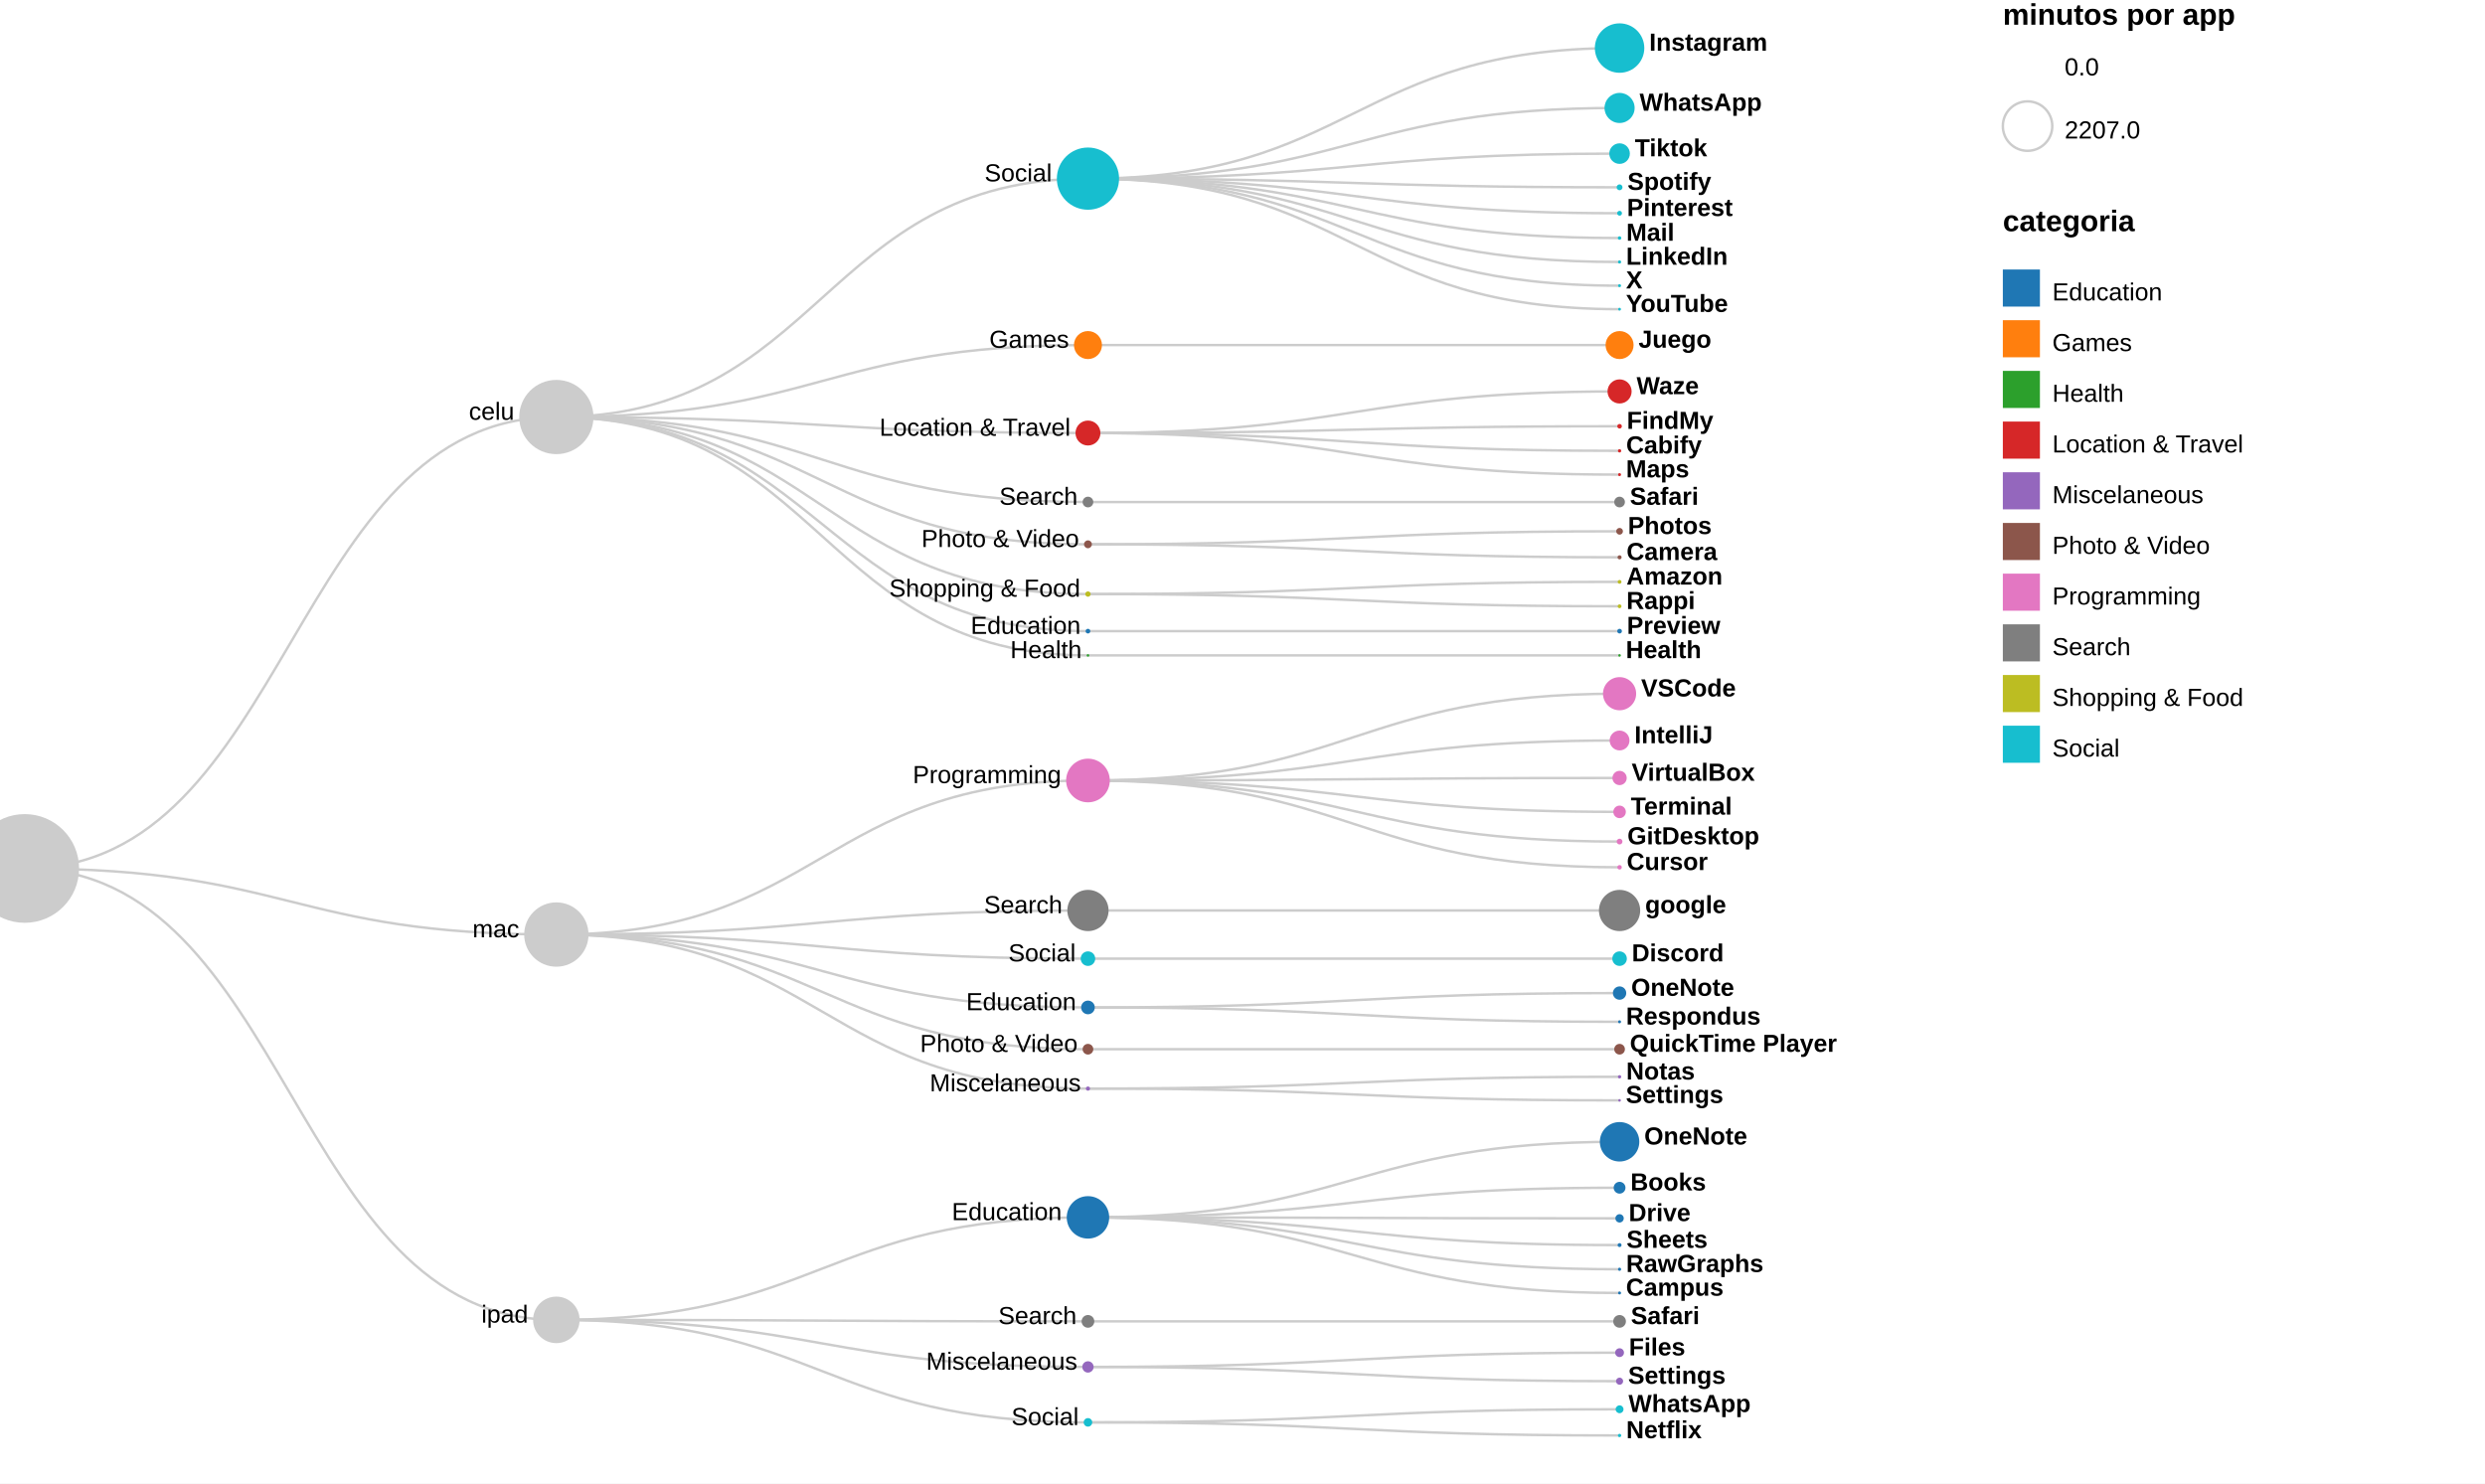
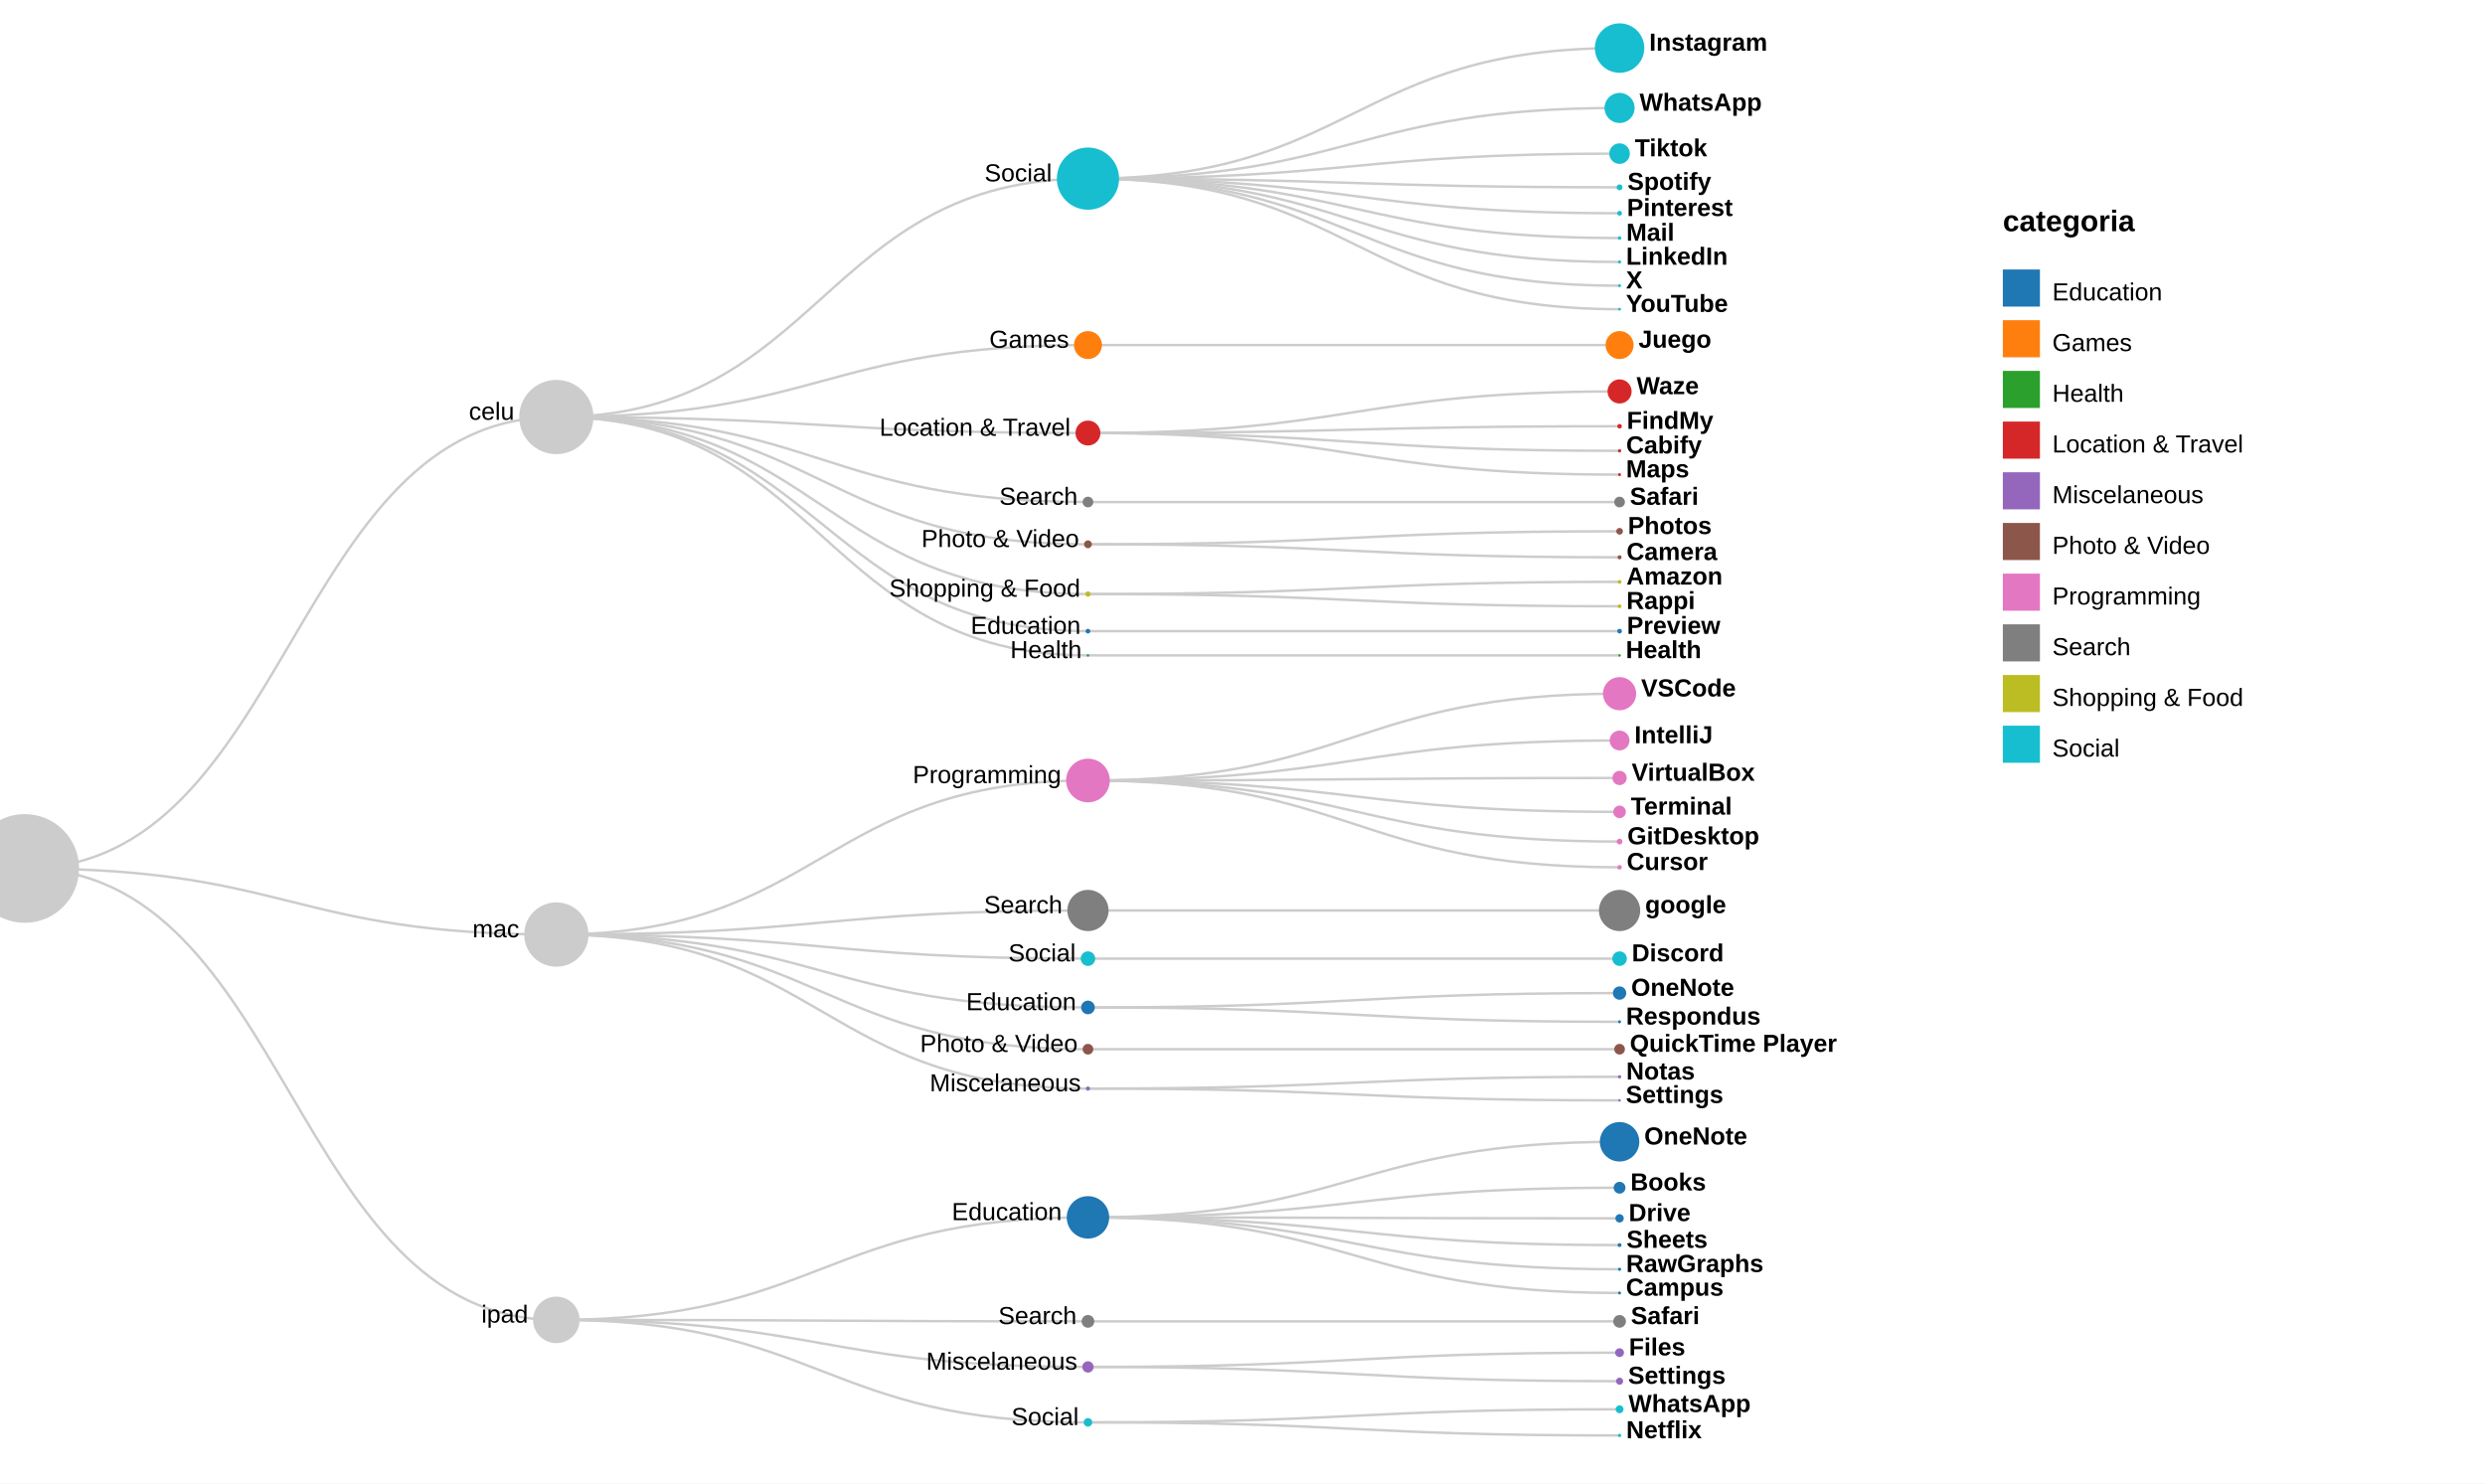
<svg xmlns="http://www.w3.org/2000/svg" width="1005" height="600">
  <rect width="1005" height="600" x="0" y="0" fill="#FFFFFF" id="background" />
  <g transform="translate(10,10)" id="viz">
    <g id="links">
      <path d="M0,341.233C107.5,341.233,107.5,158.66,215,158.66" fill="none" stroke="#ccc" />
      <path d="M0,341.233C107.5,341.233,107.5,367.964,215,367.964" fill="none" stroke="#ccc" />
      <path d="M0,341.233C107.5,341.233,107.5,523.806,215,523.806" fill="none" stroke="#ccc" />
      <path d="M215,158.66C322.5,158.66,322.5,62.246,430,62.246" fill="none" stroke="#ccc" />
      <path d="M215,158.66C322.5,158.66,322.5,129.555,430,129.555" fill="none" stroke="#ccc" />
      <path d="M215,158.66C322.5,158.66,322.5,165.133,430,165.133" fill="none" stroke="#ccc" />
      <path d="M215,158.66C322.5,158.66,322.5,193.041,430,193.041" fill="none" stroke="#ccc" />
      <path d="M215,158.66C322.5,158.66,322.5,210.135,430,210.135" fill="none" stroke="#ccc" />
      <path d="M215,158.66C322.5,158.66,322.5,230.264,430,230.264" fill="none" stroke="#ccc" />
      <path d="M215,158.66C322.5,158.66,322.5,245.259,430,245.259" fill="none" stroke="#ccc" />
      <path d="M215,158.66C322.5,158.66,322.5,255.074,430,255.074" fill="none" stroke="#ccc" />
      <path d="M215,367.964C322.5,367.964,322.5,305.662,430,305.662" fill="none" stroke="#ccc" />
      <path d="M215,367.964C322.5,367.964,322.5,358.235,430,358.235" fill="none" stroke="#ccc" />
      <path d="M215,367.964C322.5,367.964,322.5,377.714,430,377.714" fill="none" stroke="#ccc" />
      <path d="M215,367.964C322.5,367.964,322.5,397.447,430,397.447" fill="none" stroke="#ccc" />
      <path d="M215,367.964C322.5,367.964,322.5,414.341,430,414.341" fill="none" stroke="#ccc" />
      <path d="M215,367.964C322.5,367.964,322.5,430.267,430,430.267" fill="none" stroke="#ccc" />
      <path d="M215,523.806C322.5,523.806,322.5,482.351,430,482.351" fill="none" stroke="#ccc" />
      <path d="M215,523.806C322.5,523.806,322.5,524.413,430,524.413" fill="none" stroke="#ccc" />
      <path d="M215,523.806C322.5,523.806,322.5,542.837,430,542.837" fill="none" stroke="#ccc" />
      <path d="M215,523.806C322.5,523.806,322.5,565.261,430,565.261" fill="none" stroke="#ccc" />
      <path d="M430,62.246C537.5,62.246,537.5,9.441,645,9.441" fill="none" stroke="#ccc" />
      <path d="M430,62.246C537.5,62.246,537.5,33.66,645,33.66" fill="none" stroke="#ccc" />
      <path d="M430,62.246C537.5,62.246,537.5,52.123,645,52.123" fill="none" stroke="#ccc" />
      <path d="M430,62.246C537.5,62.246,537.5,65.754,645,65.754" fill="none" stroke="#ccc" />
      <path d="M430,62.246C537.5,62.246,537.5,76.247,645,76.247" fill="none" stroke="#ccc" />
      <path d="M430,62.246C537.5,62.246,537.5,86.266,645,86.266" fill="none" stroke="#ccc" />
      <path d="M430,62.246C537.5,62.246,537.5,95.954,645,95.954" fill="none" stroke="#ccc" />
      <path d="M430,62.246C537.5,62.246,537.5,105.54,645,105.54" fill="none" stroke="#ccc" />
      <path d="M430,62.246C537.5,62.246,537.5,115.051,645,115.051" fill="none" stroke="#ccc" />
      <path d="M430,129.555C537.5,129.555,537.5,129.555,645,129.555" fill="none" stroke="#ccc" />
      <path d="M430,165.133C537.5,165.133,537.5,148.311,645,148.311" fill="none" stroke="#ccc" />
      <path d="M430,165.133C537.5,165.133,537.5,162.395,645,162.395" fill="none" stroke="#ccc" />
      <path d="M430,165.133C537.5,165.133,537.5,172.336,645,172.336" fill="none" stroke="#ccc" />
      <path d="M430,165.133C537.5,165.133,537.5,181.955,645,181.955" fill="none" stroke="#ccc" />
      <path d="M430,193.041C537.5,193.041,537.5,193.041,645,193.041" fill="none" stroke="#ccc" />
      <path d="M430,210.135C537.5,210.135,537.5,204.876,645,204.876" fill="none" stroke="#ccc" />
      <path d="M430,210.135C537.5,210.135,537.5,215.395,645,215.395" fill="none" stroke="#ccc" />
      <path d="M430,230.264C537.5,230.264,537.5,225.326,645,225.326" fill="none" stroke="#ccc" />
      <path d="M430,230.264C537.5,230.264,537.5,235.202,645,235.202" fill="none" stroke="#ccc" />
      <path d="M430,245.259C537.5,245.259,537.5,245.259,645,245.259" fill="none" stroke="#ccc" />
      <path d="M430,255.074C537.5,255.074,537.5,255.074,645,255.074" fill="none" stroke="#ccc" />
      <path d="M430,305.662C537.5,305.662,537.5,270.558,645,270.558" fill="none" stroke="#ccc" />
      <path d="M430,305.662C537.5,305.662,537.5,289.482,645,289.482" fill="none" stroke="#ccc" />
      <path d="M430,305.662C537.5,305.662,537.5,304.643,645,304.643" fill="none" stroke="#ccc" />
      <path d="M430,305.662C537.5,305.662,537.5,318.351,645,318.351" fill="none" stroke="#ccc" />
      <path d="M430,305.662C537.5,305.662,537.5,330.363,645,330.363" fill="none" stroke="#ccc" />
      <path d="M430,305.662C537.5,305.662,537.5,340.765,645,340.765" fill="none" stroke="#ccc" />
      <path d="M430,358.235C537.5,358.235,537.5,358.235,645,358.235" fill="none" stroke="#ccc" />
      <path d="M430,377.714C537.5,377.714,537.5,377.714,645,377.714" fill="none" stroke="#ccc" />
      <path d="M430,397.447C537.5,397.447,537.5,391.638,645,391.638" fill="none" stroke="#ccc" />
      <path d="M430,397.447C537.5,397.447,537.5,403.256,645,403.256" fill="none" stroke="#ccc" />
      <path d="M430,414.341C537.5,414.341,537.5,414.341,645,414.341" fill="none" stroke="#ccc" />
      <path d="M430,430.267C537.5,430.267,537.5,425.497,645,425.497" fill="none" stroke="#ccc" />
      <path d="M430,430.267C537.5,430.267,537.5,435.037,645,435.037" fill="none" stroke="#ccc" />
      <path d="M430,482.351C537.5,482.351,537.5,451.78,645,451.78" fill="none" stroke="#ccc" />
      <path d="M430,482.351C537.5,482.351,537.5,470.364,645,470.364" fill="none" stroke="#ccc" />
      <path d="M430,482.351C537.5,482.351,537.5,482.747,645,482.747" fill="none" stroke="#ccc" />
      <path d="M430,482.351C537.5,482.351,537.5,493.56,645,493.56" fill="none" stroke="#ccc" />
      <path d="M430,482.351C537.5,482.351,537.5,503.337,645,503.337" fill="none" stroke="#ccc" />
      <path d="M430,482.351C537.5,482.351,537.5,512.922,645,512.922" fill="none" stroke="#ccc" />
      <path d="M430,524.413C537.5,524.413,537.5,524.413,645,524.413" fill="none" stroke="#ccc" />
      <path d="M430,542.837C537.5,542.837,537.5,537.066,645,537.066" fill="none" stroke="#ccc" />
      <path d="M430,542.837C537.5,542.837,537.5,548.607,645,548.607" fill="none" stroke="#ccc" />
      <path d="M430,565.261C537.5,565.261,537.5,559.963,645,559.963" fill="none" stroke="#ccc" />
      <path d="M430,565.261C537.5,565.261,537.5,570.559,645,570.559" fill="none" stroke="#ccc" />
    </g>
    <g id="nodes">
      <g transform="translate(0,341.233)">
        <circle fill="#ccc" r="21.982" />
        <text text-anchor="end" dominant-baseline="text-before-edge" transform="translate(0,0)">
          <tspan x="-23.982" y="0" dy="0" style="font-family: Arial, sans-serif; font-size: 10px; fill: black; font-weight: normal;" />
        </text>
      </g>
      <g id="celu" transform="translate(215,158.6601)">
        <circle fill="#ccc" r="15.015" />
        <text text-anchor="end" dominant-baseline="text-before-edge" transform="translate(0,-5.5)">
          <tspan x="-17.015" y="0" dy="0" style="font-family: Arial, sans-serif; font-size: 10px; fill: black; font-weight: normal;">celu</tspan>
        </text>
      </g>
      <g id="mac" transform="translate(215,367.9642)">
        <circle fill="#ccc" r="13.007" />
        <text text-anchor="end" dominant-baseline="text-before-edge" transform="translate(0,-5.5)">
          <tspan x="-15.007" y="0" dy="0" style="font-family: Arial, sans-serif; font-size: 10px; fill: black; font-weight: normal;">mac</tspan>
        </text>
      </g>
      <g id="ipad" transform="translate(215,523.806)">
        <circle fill="#ccc" r="9.409" />
        <text text-anchor="end" dominant-baseline="text-before-edge" transform="translate(0,-5.5)">
          <tspan x="-11.409" y="0" dy="0" style="font-family: Arial, sans-serif; font-size: 10px; fill: black; font-weight: normal;">ipad</tspan>
        </text>
      </g>
      <g id="Social" transform="translate(430,62.24606)">
        <circle fill="#17becf" r="12.582" />
        <text text-anchor="end" dominant-baseline="text-before-edge" transform="translate(0,-5.5)">
          <tspan x="-14.582" y="0" dy="0" style="font-family: Arial, sans-serif; font-size: 10px; fill: black; font-weight: normal;">Social</tspan>
        </text>
      </g>
      <g id="Games" transform="translate(430,129.5551)">
        <circle fill="#ff7f0e" r="5.668" />
        <text text-anchor="end" dominant-baseline="text-before-edge" transform="translate(0,-5.5)">
          <tspan x="-7.668" y="0" dy="0" style="font-family: Arial, sans-serif; font-size: 10px; fill: black; font-weight: normal;">Games</tspan>
        </text>
      </g>
      <g id="Location &amp; Travel" transform="translate(430,165.1332)">
        <circle fill="#d62728" r="5.046" />
        <text text-anchor="end" dominant-baseline="text-before-edge" transform="translate(0,-5.5)">
          <tspan x="-7.046" y="0" dy="0" style="font-family: Arial, sans-serif; font-size: 10px; fill: black; font-weight: normal;">Location &amp; Travel</tspan>
        </text>
      </g>
      <g id="Search" transform="translate(430,193.0407)">
        <circle fill="#7f7f7f" r="2.16" />
        <text text-anchor="end" dominant-baseline="text-before-edge" transform="translate(0,-5.5)">
          <tspan x="-4.16" y="0" dy="0" style="font-family: Arial, sans-serif; font-size: 10px; fill: black; font-weight: normal;">Search</tspan>
        </text>
      </g>
      <g id="Photo &amp; Video" transform="translate(430,210.1352)">
        <circle fill="#8c564b" r="1.593" />
        <text text-anchor="end" dominant-baseline="text-before-edge" transform="translate(0,-5.5)">
          <tspan x="-3.593" y="0" dy="0" style="font-family: Arial, sans-serif; font-size: 10px; fill: black; font-weight: normal;">Photo &amp; Video</tspan>
        </text>
      </g>
      <g id="Shopping &amp; Food" transform="translate(430,230.264)">
        <circle fill="#bcbd22" r="1.085" />
        <text text-anchor="end" dominant-baseline="text-before-edge" transform="translate(0,-5.552246)">
          <tspan x="-3.085" y="0" dy="0" style="font-family: Arial, sans-serif; font-size: 10px; fill: black; font-weight: normal;">Shopping &amp; Food</tspan>
        </text>
      </g>
      <g id="Education" transform="translate(430,245.2592)">
        <circle fill="#1f77b4" r="0.952" />
        <text text-anchor="end" dominant-baseline="text-before-edge" transform="translate(0,-5.5)">
          <tspan x="-2.952" y="0" dy="0" style="font-family: Arial, sans-serif; font-size: 10px; fill: black; font-weight: normal;">Education</tspan>
        </text>
      </g>
      <g id="Health" transform="translate(430,255.0741)">
        <circle fill="#2ca02c" r="0.521" />
        <text text-anchor="end" dominant-baseline="text-before-edge" transform="translate(0,-5.5)">
          <tspan x="-2.521" y="0" dy="0" style="font-family: Arial, sans-serif; font-size: 10px; fill: black; font-weight: normal;">Health</tspan>
        </text>
      </g>
      <g id="Programming" transform="translate(430,305.6617)">
        <circle fill="#e377c2" r="8.831" />
        <text text-anchor="end" dominant-baseline="text-before-edge" transform="translate(0,-5.552246)">
          <tspan x="-10.831" y="0" dy="0" style="font-family: Arial, sans-serif; font-size: 10px; fill: black; font-weight: normal;">Programming</tspan>
        </text>
      </g>
      <g id="Search" transform="translate(430,358.2347)">
        <circle fill="#7f7f7f" r="8.337" />
        <text text-anchor="end" dominant-baseline="text-before-edge" transform="translate(0,-5.5)">
          <tspan x="-10.337" y="0" dy="0" style="font-family: Arial, sans-serif; font-size: 10px; fill: black; font-weight: normal;">Search</tspan>
        </text>
      </g>
      <g id="Social" transform="translate(430,377.7137)">
        <circle fill="#17becf" r="2.942" />
        <text text-anchor="end" dominant-baseline="text-before-edge" transform="translate(0,-5.5)">
          <tspan x="-4.942" y="0" dy="0" style="font-family: Arial, sans-serif; font-size: 10px; fill: black; font-weight: normal;">Social</tspan>
        </text>
      </g>
      <g id="Education" transform="translate(430,397.4469)">
        <circle fill="#1f77b4" r="2.767" />
        <text text-anchor="end" dominant-baseline="text-before-edge" transform="translate(0,-5.5)">
          <tspan x="-4.767" y="0" dy="0" style="font-family: Arial, sans-serif; font-size: 10px; fill: black; font-weight: normal;">Education</tspan>
        </text>
      </g>
      <g id="Photo &amp; Video" transform="translate(430,414.3412)">
        <circle fill="#8c564b" r="2.16" />
        <text text-anchor="end" dominant-baseline="text-before-edge" transform="translate(0,-5.5)">
          <tspan x="-4.16" y="0" dy="0" style="font-family: Arial, sans-serif; font-size: 10px; fill: black; font-weight: normal;">Photo &amp; Video</tspan>
        </text>
      </g>
      <g id="Miscelaneous" transform="translate(430,430.2666)">
        <circle fill="#9467bd" r="0.851" />
        <text text-anchor="end" dominant-baseline="text-before-edge" transform="translate(0,-5.5)">
          <tspan x="-2.851" y="0" dy="0" style="font-family: Arial, sans-serif; font-size: 10px; fill: black; font-weight: normal;">Miscelaneous</tspan>
        </text>
      </g>
      <g id="Education" transform="translate(430,482.3511)">
        <circle fill="#1f77b4" r="8.583" />
        <text text-anchor="end" dominant-baseline="text-before-edge" transform="translate(0,-5.5)">
          <tspan x="-10.583" y="0" dy="0" style="font-family: Arial, sans-serif; font-size: 10px; fill: black; font-weight: normal;">Education</tspan>
        </text>
      </g>
      <g id="Search" transform="translate(430,524.4135)">
        <circle fill="#7f7f7f" r="2.572" />
        <text text-anchor="end" dominant-baseline="text-before-edge" transform="translate(0,-5.5)">
          <tspan x="-4.572" y="0" dy="0" style="font-family: Arial, sans-serif; font-size: 10px; fill: black; font-weight: normal;">Search</tspan>
        </text>
      </g>
      <g id="Miscelaneous" transform="translate(430,542.8369)">
        <circle fill="#9467bd" r="2.293" />
        <text text-anchor="end" dominant-baseline="text-before-edge" transform="translate(0,-5.5)">
          <tspan x="-4.293" y="0" dy="0" style="font-family: Arial, sans-serif; font-size: 10px; fill: black; font-weight: normal;">Miscelaneous</tspan>
        </text>
      </g>
      <g id="Social" transform="translate(430,565.2609)">
        <circle fill="#17becf" r="1.729" />
        <text text-anchor="end" dominant-baseline="text-before-edge" transform="translate(0,-5.5)">
          <tspan x="-3.729" y="0" dy="0" style="font-family: Arial, sans-serif; font-size: 10px; fill: black; font-weight: normal;">Social</tspan>
        </text>
      </g>
      <g id="Instagram" transform="translate(645,9.440993)">
        <circle fill="#17becf" r="10" />
        <text text-anchor="start" dominant-baseline="text-before-edge" transform="translate(0,-5.552246)">
          <tspan x="12" y="0" dy="0" style="font-family: Arial, sans-serif; font-size: 10px; fill: black; font-weight: bold;">Instagram</tspan>
        </text>
      </g>
      <g id="WhatsApp" transform="translate(645,33.65979)">
        <circle fill="#17becf" r="6.088" />
        <text text-anchor="start" dominant-baseline="text-before-edge" transform="translate(0,-5.5)">
          <tspan x="8.088" y="0" dy="0" style="font-family: Arial, sans-serif; font-size: 10px; fill: black; font-weight: bold;">WhatsApp</tspan>
        </text>
      </g>
      <g id="Tiktok" transform="translate(645,52.12314)">
        <circle fill="#17becf" r="4.16" />
        <text text-anchor="start" dominant-baseline="text-before-edge" transform="translate(0,-5.5)">
          <tspan x="6.16" y="0" dy="0" style="font-family: Arial, sans-serif; font-size: 10px; fill: black; font-weight: bold;">Tiktok</tspan>
        </text>
      </g>
      <g id="Spotify" transform="translate(645,65.75433)">
        <circle fill="#17becf" r="1.185" />
        <text text-anchor="start" dominant-baseline="text-before-edge" transform="translate(0,-5.552246)">
          <tspan x="3.185" y="0" dy="0" style="font-family: Arial, sans-serif; font-size: 10px; fill: black; font-weight: bold;">Spotify</tspan>
        </text>
      </g>
      <g id="Pinterest" transform="translate(645,76.24655)">
        <circle fill="#17becf" r="0.975" />
        <text text-anchor="start" dominant-baseline="text-before-edge" transform="translate(0,-5.5)">
          <tspan x="2.975" y="0" dy="0" style="font-family: Arial, sans-serif; font-size: 10px; fill: black; font-weight: bold;">Pinterest</tspan>
        </text>
      </g>
      <g id="Mail" transform="translate(645,86.2665)">
        <circle fill="#17becf" r="0.706" />
        <text text-anchor="start" dominant-baseline="text-before-edge" transform="translate(0,-5.5)">
          <tspan x="2.706" y="0" dy="0" style="font-family: Arial, sans-serif; font-size: 10px; fill: black; font-weight: bold;">Mail</tspan>
        </text>
      </g>
      <g id="LinkedIn" transform="translate(645,95.95443)">
        <circle fill="#17becf" r="0.639" />
        <text text-anchor="start" dominant-baseline="text-before-edge" transform="translate(0,-5.5)">
          <tspan x="2.639" y="0" dy="0" style="font-family: Arial, sans-serif; font-size: 10px; fill: black; font-weight: bold;">LinkedIn</tspan>
        </text>
      </g>
      <g id="X" transform="translate(645,105.5399)">
        <circle fill="#17becf" r="0.602" />
        <text text-anchor="start" dominant-baseline="text-before-edge" transform="translate(0,-5.5)">
          <tspan x="2.602" y="0" dy="0" style="font-family: Arial, sans-serif; font-size: 10px; fill: black; font-weight: bold;">X</tspan>
        </text>
      </g>
      <g id="YouTube" transform="translate(645,115.0511)">
        <circle fill="#17becf" r="0.563" />
        <text text-anchor="start" dominant-baseline="text-before-edge" transform="translate(0,-5.5)">
          <tspan x="2.563" y="0" dy="0" style="font-family: Arial, sans-serif; font-size: 10px; fill: black; font-weight: bold;">YouTube</tspan>
        </text>
      </g>
      <g id="Juego" transform="translate(645,129.5551)">
        <circle fill="#ff7f0e" r="5.668" />
        <text text-anchor="start" dominant-baseline="text-before-edge" transform="translate(0,-5.552246)">
          <tspan x="7.668" y="0" dy="0" style="font-family: Arial, sans-serif; font-size: 10px; fill: black; font-weight: bold;">Juego</tspan>
        </text>
      </g>
      <g id="Waze" transform="translate(645,148.311)">
        <circle fill="#d62728" r="4.877" />
        <text text-anchor="start" dominant-baseline="text-before-edge" transform="translate(0,-5.5)">
          <tspan x="6.877" y="0" dy="0" style="font-family: Arial, sans-serif; font-size: 10px; fill: black; font-weight: bold;">Waze</tspan>
        </text>
      </g>
      <g id="FindMy" transform="translate(645,162.3952)">
        <circle fill="#d62728" r="0.928" />
        <text text-anchor="start" dominant-baseline="text-before-edge" transform="translate(0,-5.552246)">
          <tspan x="2.928" y="0" dy="0" style="font-family: Arial, sans-serif; font-size: 10px; fill: black; font-weight: bold;">FindMy</tspan>
        </text>
      </g>
      <g id="Cabify" transform="translate(645,172.3358)">
        <circle fill="#d62728" r="0.673" />
        <text text-anchor="start" dominant-baseline="text-before-edge" transform="translate(0,-5.552246)">
          <tspan x="2.673" y="0" dy="0" style="font-family: Arial, sans-serif; font-size: 10px; fill: black; font-weight: bold;">Cabify</tspan>
        </text>
      </g>
      <g id="Maps" transform="translate(645,181.9554)">
        <circle fill="#d62728" r="0.602" />
        <text text-anchor="start" dominant-baseline="text-before-edge" transform="translate(0,-5.5)">
          <tspan x="2.602" y="0" dy="0" style="font-family: Arial, sans-serif; font-size: 10px; fill: black; font-weight: bold;">Maps</tspan>
        </text>
      </g>
      <g id="Safari" transform="translate(645,193.0407)">
        <circle fill="#7f7f7f" r="2.16" />
        <text text-anchor="start" dominant-baseline="text-before-edge" transform="translate(0,-5.5)">
          <tspan x="4.16" y="0" dy="0" style="font-family: Arial, sans-serif; font-size: 10px; fill: black; font-weight: bold;">Safari</tspan>
        </text>
      </g>
      <g id="Photos" transform="translate(645,204.8759)">
        <circle fill="#8c564b" r="1.363" />
        <text text-anchor="start" dominant-baseline="text-before-edge" transform="translate(0,-5.5)">
          <tspan x="3.363" y="0" dy="0" style="font-family: Arial, sans-serif; font-size: 10px; fill: black; font-weight: bold;">Photos</tspan>
        </text>
      </g>
      <g id="Camera" transform="translate(645,215.3945)">
        <circle fill="#8c564b" r="0.824" />
        <text text-anchor="start" dominant-baseline="text-before-edge" transform="translate(0,-5.5)">
          <tspan x="2.824" y="0" dy="0" style="font-family: Arial, sans-serif; font-size: 10px; fill: black; font-weight: bold;">Camera</tspan>
        </text>
      </g>
      <g id="Amazon" transform="translate(645,225.3262)">
        <circle fill="#bcbd22" r="0.767" />
        <text text-anchor="start" dominant-baseline="text-before-edge" transform="translate(0,-5.5)">
          <tspan x="2.767" y="0" dy="0" style="font-family: Arial, sans-serif; font-size: 10px; fill: black; font-weight: bold;">Amazon</tspan>
        </text>
      </g>
      <g id="Rappi" transform="translate(645,235.2018)">
        <circle fill="#bcbd22" r="0.767" />
        <text text-anchor="start" dominant-baseline="text-before-edge" transform="translate(0,-5.5)">
          <tspan x="2.767" y="0" dy="0" style="font-family: Arial, sans-serif; font-size: 10px; fill: black; font-weight: bold;">Rappi</tspan>
        </text>
      </g>
      <g id="Preview" transform="translate(645,245.2592)">
        <circle fill="#1f77b4" r="0.952" />
        <text text-anchor="start" dominant-baseline="text-before-edge" transform="translate(0,-5.5)">
          <tspan x="2.952" y="0" dy="0" style="font-family: Arial, sans-serif; font-size: 10px; fill: black; font-weight: bold;">Preview</tspan>
        </text>
      </g>
      <g id="Health" transform="translate(645,255.0741)">
        <circle fill="#2ca02c" r="0.521" />
        <text text-anchor="start" dominant-baseline="text-before-edge" transform="translate(0,-5.5)">
          <tspan x="2.521" y="0" dy="0" style="font-family: Arial, sans-serif; font-size: 10px; fill: black; font-weight: bold;">Health</tspan>
        </text>
      </g>
      <g id="VSCode" transform="translate(645,270.5583)">
        <circle fill="#e377c2" r="6.704" />
        <text text-anchor="start" dominant-baseline="text-before-edge" transform="translate(0,-5.5)">
          <tspan x="8.704" y="0" dy="0" style="font-family: Arial, sans-serif; font-size: 10px; fill: black; font-weight: bold;">VSCode</tspan>
        </text>
      </g>
      <g id="IntelliJ" transform="translate(645,289.4816)">
        <circle fill="#e377c2" r="4.011" />
        <text text-anchor="start" dominant-baseline="text-before-edge" transform="translate(0,-5.5)">
          <tspan x="6.011" y="0" dy="0" style="font-family: Arial, sans-serif; font-size: 10px; fill: black; font-weight: bold;">IntelliJ</tspan>
        </text>
      </g>
      <g id="VirtualBox" transform="translate(645,304.6429)">
        <circle fill="#e377c2" r="2.887" />
        <text text-anchor="start" dominant-baseline="text-before-edge" transform="translate(0,-5.5)">
          <tspan x="4.887" y="0" dy="0" style="font-family: Arial, sans-serif; font-size: 10px; fill: black; font-weight: bold;">VirtualBox</tspan>
        </text>
      </g>
      <g id="Terminal" transform="translate(645,318.3514)">
        <circle fill="#e377c2" r="2.537" />
        <text text-anchor="start" dominant-baseline="text-before-edge" transform="translate(0,-5.5)">
          <tspan x="4.537" y="0" dy="0" style="font-family: Arial, sans-serif; font-size: 10px; fill: black; font-weight: bold;">Terminal</tspan>
        </text>
      </g>
      <g id="GitDesktop" transform="translate(645,330.3632)">
        <circle fill="#e377c2" r="1.166" />
        <text text-anchor="start" dominant-baseline="text-before-edge" transform="translate(0,-5.5)">
          <tspan x="3.166" y="0" dy="0" style="font-family: Arial, sans-serif; font-size: 10px; fill: black; font-weight: bold;">GitDesktop</tspan>
        </text>
      </g>
      <g id="Cursor" transform="translate(645,340.7651)">
        <circle fill="#e377c2" r="0.903" />
        <text text-anchor="start" dominant-baseline="text-before-edge" transform="translate(0,-5.5)">
          <tspan x="2.903" y="0" dy="0" style="font-family: Arial, sans-serif; font-size: 10px; fill: black; font-weight: bold;">Cursor</tspan>
        </text>
      </g>
      <g id="google" transform="translate(645,358.2347)">
        <circle fill="#7f7f7f" r="8.337" />
        <text text-anchor="start" dominant-baseline="text-before-edge" transform="translate(0,-5.552246)">
          <tspan x="10.337" y="0" dy="0" style="font-family: Arial, sans-serif; font-size: 10px; fill: black; font-weight: bold;">google</tspan>
        </text>
      </g>
      <g id="Discord" transform="translate(645,377.7137)">
        <circle fill="#17becf" r="2.942" />
        <text text-anchor="start" dominant-baseline="text-before-edge" transform="translate(0,-5.5)">
          <tspan x="4.942" y="0" dy="0" style="font-family: Arial, sans-serif; font-size: 10px; fill: black; font-weight: bold;">Discord</tspan>
        </text>
      </g>
      <g id="OneNote" transform="translate(645,391.6378)">
        <circle fill="#1f77b4" r="2.701" />
        <text text-anchor="start" dominant-baseline="text-before-edge" transform="translate(0,-5.5)">
          <tspan x="4.701" y="0" dy="0" style="font-family: Arial, sans-serif; font-size: 10px; fill: black; font-weight: bold;">OneNote</tspan>
        </text>
      </g>
      <g id="Respondus" transform="translate(645,403.2559)">
        <circle fill="#1f77b4" r="0.602" />
        <text text-anchor="start" dominant-baseline="text-before-edge" transform="translate(0,-5.5)">
          <tspan x="2.602" y="0" dy="0" style="font-family: Arial, sans-serif; font-size: 10px; fill: black; font-weight: bold;">Respondus</tspan>
        </text>
      </g>
      <g id="QuickTime Player" transform="translate(645,414.3412)">
        <circle fill="#8c564b" r="2.16" />
        <text text-anchor="start" dominant-baseline="text-before-edge" transform="translate(0,-5.552246)">
          <tspan x="4.16" y="0" dy="0" style="font-family: Arial, sans-serif; font-size: 10px; fill: black; font-weight: bold;">QuickTime Player</tspan>
        </text>
      </g>
      <g id="Notas" transform="translate(645,425.4966)">
        <circle fill="#9467bd" r="0.673" />
        <text text-anchor="start" dominant-baseline="text-before-edge" transform="translate(0,-5.5)">
          <tspan x="2.673" y="0" dy="0" style="font-family: Arial, sans-serif; font-size: 10px; fill: black; font-weight: bold;">Notas</tspan>
        </text>
      </g>
      <g id="Settings" transform="translate(645,435.0366)">
        <circle fill="#9467bd" r="0.521" />
        <text text-anchor="start" dominant-baseline="text-before-edge" transform="translate(0,-5.552246)">
          <tspan x="2.521" y="0" dy="0" style="font-family: Arial, sans-serif; font-size: 10px; fill: black; font-weight: bold;">Settings</tspan>
        </text>
      </g>
      <g id="OneNote" transform="translate(645,451.7798)">
        <circle fill="#1f77b4" r="7.982" />
        <text text-anchor="start" dominant-baseline="text-before-edge" transform="translate(0,-5.5)">
          <tspan x="9.982" y="0" dy="0" style="font-family: Arial, sans-serif; font-size: 10px; fill: black; font-weight: bold;">OneNote</tspan>
        </text>
      </g>
      <g id="Books" transform="translate(645,470.364)">
        <circle fill="#1f77b4" r="2.389" />
        <text text-anchor="start" dominant-baseline="text-before-edge" transform="translate(0,-5.5)">
          <tspan x="4.389" y="0" dy="0" style="font-family: Arial, sans-serif; font-size: 10px; fill: black; font-weight: bold;">Books</tspan>
        </text>
      </g>
      <g id="Drive" transform="translate(645,482.7469)">
        <circle fill="#1f77b4" r="1.69" />
        <text text-anchor="start" dominant-baseline="text-before-edge" transform="translate(0,-5.5)">
          <tspan x="3.69" y="0" dy="0" style="font-family: Arial, sans-serif; font-size: 10px; fill: black; font-weight: bold;">Drive</tspan>
        </text>
      </g>
      <g id="Sheets" transform="translate(645,493.5598)">
        <circle fill="#1f77b4" r="0.796" />
        <text text-anchor="start" dominant-baseline="text-before-edge" transform="translate(0,-5.5)">
          <tspan x="2.796" y="0" dy="0" style="font-family: Arial, sans-serif; font-size: 10px; fill: black; font-weight: bold;">Sheets</tspan>
        </text>
      </g>
      <g id="RawGraphs" transform="translate(645,503.3369)">
        <circle fill="#1f77b4" r="0.639" />
        <text text-anchor="start" dominant-baseline="text-before-edge" transform="translate(0,-5.5)">
          <tspan x="2.639" y="0" dy="0" style="font-family: Arial, sans-serif; font-size: 10px; fill: black; font-weight: bold;">RawGraphs</tspan>
        </text>
      </g>
      <g id="Campus" transform="translate(645,512.9224)">
        <circle fill="#1f77b4" r="0.602" />
        <text text-anchor="start" dominant-baseline="text-before-edge" transform="translate(0,-5.5)">
          <tspan x="2.602" y="0" dy="0" style="font-family: Arial, sans-serif; font-size: 10px; fill: black; font-weight: bold;">Campus</tspan>
        </text>
      </g>
      <g id="Safari" transform="translate(645,524.4135)">
        <circle fill="#7f7f7f" r="2.572" />
        <text text-anchor="start" dominant-baseline="text-before-edge" transform="translate(0,-5.5)">
          <tspan x="4.572" y="0" dy="0" style="font-family: Arial, sans-serif; font-size: 10px; fill: black; font-weight: bold;">Safari</tspan>
        </text>
      </g>
      <g id="Files" transform="translate(645,537.0664)">
        <circle fill="#9467bd" r="1.781" />
        <text text-anchor="start" dominant-baseline="text-before-edge" transform="translate(0,-5.5)">
          <tspan x="3.781" y="0" dy="0" style="font-family: Arial, sans-serif; font-size: 10px; fill: black; font-weight: bold;">Files</tspan>
        </text>
      </g>
      <g id="Settings" transform="translate(645,548.6073)">
        <circle fill="#9467bd" r="1.444" />
        <text text-anchor="start" dominant-baseline="text-before-edge" transform="translate(0,-5.552246)">
          <tspan x="3.444" y="0" dy="0" style="font-family: Arial, sans-serif; font-size: 10px; fill: black; font-weight: bold;">Settings</tspan>
        </text>
      </g>
      <g id="WhatsApp" transform="translate(645,559.9629)">
        <circle fill="#17becf" r="1.593" />
        <text text-anchor="start" dominant-baseline="text-before-edge" transform="translate(0,-5.5)">
          <tspan x="3.593" y="0" dy="0" style="font-family: Arial, sans-serif; font-size: 10px; fill: black; font-weight: bold;">WhatsApp</tspan>
        </text>
      </g>
      <g id="Netflix" transform="translate(645,570.559)">
        <circle fill="#17becf" r="0.673" />
        <text text-anchor="start" dominant-baseline="text-before-edge" transform="translate(0,-5.5)">
          <tspan x="2.673" y="0" dy="0" style="font-family: Arial, sans-serif; font-size: 10px; fill: black; font-weight: bold;">Netflix</tspan>
        </text>
      </g>
    </g>
  </g>
  <g id="legend" transform="translate(805,10)">
    <g transform="translate(5,0)">
-       <g class="legendSize" transform="translate(0,0)">
-         <g class="legendCells" transform="translate(10,15.5)">
-           <g class="cell" transform="translate(0, 0)">
-             <circle class="swatch" r="0" fill="none" stroke="#ccc" />
-             <text class="label" transform="translate( 15,&#10;          5)" font-family="&quot;Arial&quot;, sans-serif" font-size="10px">
-               <tspan x="0" dy="0em">0.0</tspan>
-             </text>
-           </g>
-           <g class="cell" transform="translate(0, 25.5)">
-             <circle class="swatch" r="10" fill="none" stroke="#ccc" />
-             <text class="label" transform="translate( 15,&#10;          5)" font-family="&quot;Arial&quot;, sans-serif" font-size="10px">
-               <tspan x="0" dy="0em">2207.0</tspan>
-             </text>
-           </g>
-         </g>
-         <text class="legendTitle" font-family="&quot;Arial&quot;, sans-serif" font-size="12px" font-weight="bold">
-           <tspan x="0" dy="0em">minutos por app</tspan>
-         </text>
-       </g>
      <g class="legendColor" transform="translate(0,83.5)">
        <g class="legendCells" transform="translate(0,15.5)">
          <g class="cell" transform="translate(0, 0)">
            <rect class="swatch" height="15" width="15" style="fill: rgb(31, 119, 180);" />
            <text class="label" transform="translate( 20, 12.5)" font-family="&quot;Arial&quot;, sans-serif" font-size="10px">
              <tspan x="0" dy="0em">Education</tspan>
            </text>
          </g>
          <g class="cell" transform="translate(0, 20.5)">
            <rect class="swatch" height="15" width="15" style="fill: rgb(255, 127, 14);" />
            <text class="label" transform="translate( 20, 12.5)" font-family="&quot;Arial&quot;, sans-serif" font-size="10px">
              <tspan x="0" dy="0em">Games</tspan>
            </text>
          </g>
          <g class="cell" transform="translate(0, 41)">
            <rect class="swatch" height="15" width="15" style="fill: rgb(44, 160, 44);" />
            <text class="label" transform="translate( 20, 12.5)" font-family="&quot;Arial&quot;, sans-serif" font-size="10px">
              <tspan x="0" dy="0em">Health</tspan>
            </text>
          </g>
          <g class="cell" transform="translate(0, 61.5)">
            <rect class="swatch" height="15" width="15" style="fill: rgb(214, 39, 40);" />
            <text class="label" transform="translate( 20, 12.5)" font-family="&quot;Arial&quot;, sans-serif" font-size="10px">
              <tspan x="0" dy="0em">Location &amp; Travel</tspan>
            </text>
          </g>
          <g class="cell" transform="translate(0, 82)">
            <rect class="swatch" height="15" width="15" style="fill: rgb(148, 103, 189);" />
            <text class="label" transform="translate( 20, 12.5)" font-family="&quot;Arial&quot;, sans-serif" font-size="10px">
              <tspan x="0" dy="0em">Miscelaneous</tspan>
            </text>
          </g>
          <g class="cell" transform="translate(0, 102.5)">
            <rect class="swatch" height="15" width="15" style="fill: rgb(140, 86, 75);" />
            <text class="label" transform="translate( 20, 12.5)" font-family="&quot;Arial&quot;, sans-serif" font-size="10px">
              <tspan x="0" dy="0em">Photo &amp; Video</tspan>
            </text>
          </g>
          <g class="cell" transform="translate(0, 123)">
            <rect class="swatch" height="15" width="15" style="fill: rgb(227, 119, 194);" />
            <text class="label" transform="translate( 20, 12.5)" font-family="&quot;Arial&quot;, sans-serif" font-size="10px">
              <tspan x="0" dy="0em">Programming</tspan>
            </text>
          </g>
          <g class="cell" transform="translate(0, 143.5)">
            <rect class="swatch" height="15" width="15" style="fill: rgb(127, 127, 127);" />
            <text class="label" transform="translate( 20, 12.5)" font-family="&quot;Arial&quot;, sans-serif" font-size="10px">
              <tspan x="0" dy="0em">Search</tspan>
            </text>
          </g>
          <g class="cell" transform="translate(0, 164)">
            <rect class="swatch" height="15" width="15" style="fill: rgb(188, 189, 34);" />
            <text class="label" transform="translate( 20, 12.5)" font-family="&quot;Arial&quot;, sans-serif" font-size="10px">
              <tspan x="0" dy="0em">Shopping &amp; Food</tspan>
            </text>
          </g>
          <g class="cell" transform="translate(0, 184.5)">
            <rect class="swatch" height="15" width="15" style="fill: rgb(23, 190, 207);" />
            <text class="label" transform="translate( 20, 12.5)" font-family="&quot;Arial&quot;, sans-serif" font-size="10px">
              <tspan x="0" dy="0em">Social</tspan>
            </text>
          </g>
        </g>
        <text class="legendTitle" font-family="&quot;Arial&quot;, sans-serif" font-size="12px" font-weight="bold">
          <tspan x="0" dy="0em">categoria</tspan>
        </text>
      </g>
    </g>
  </g>
</svg>
